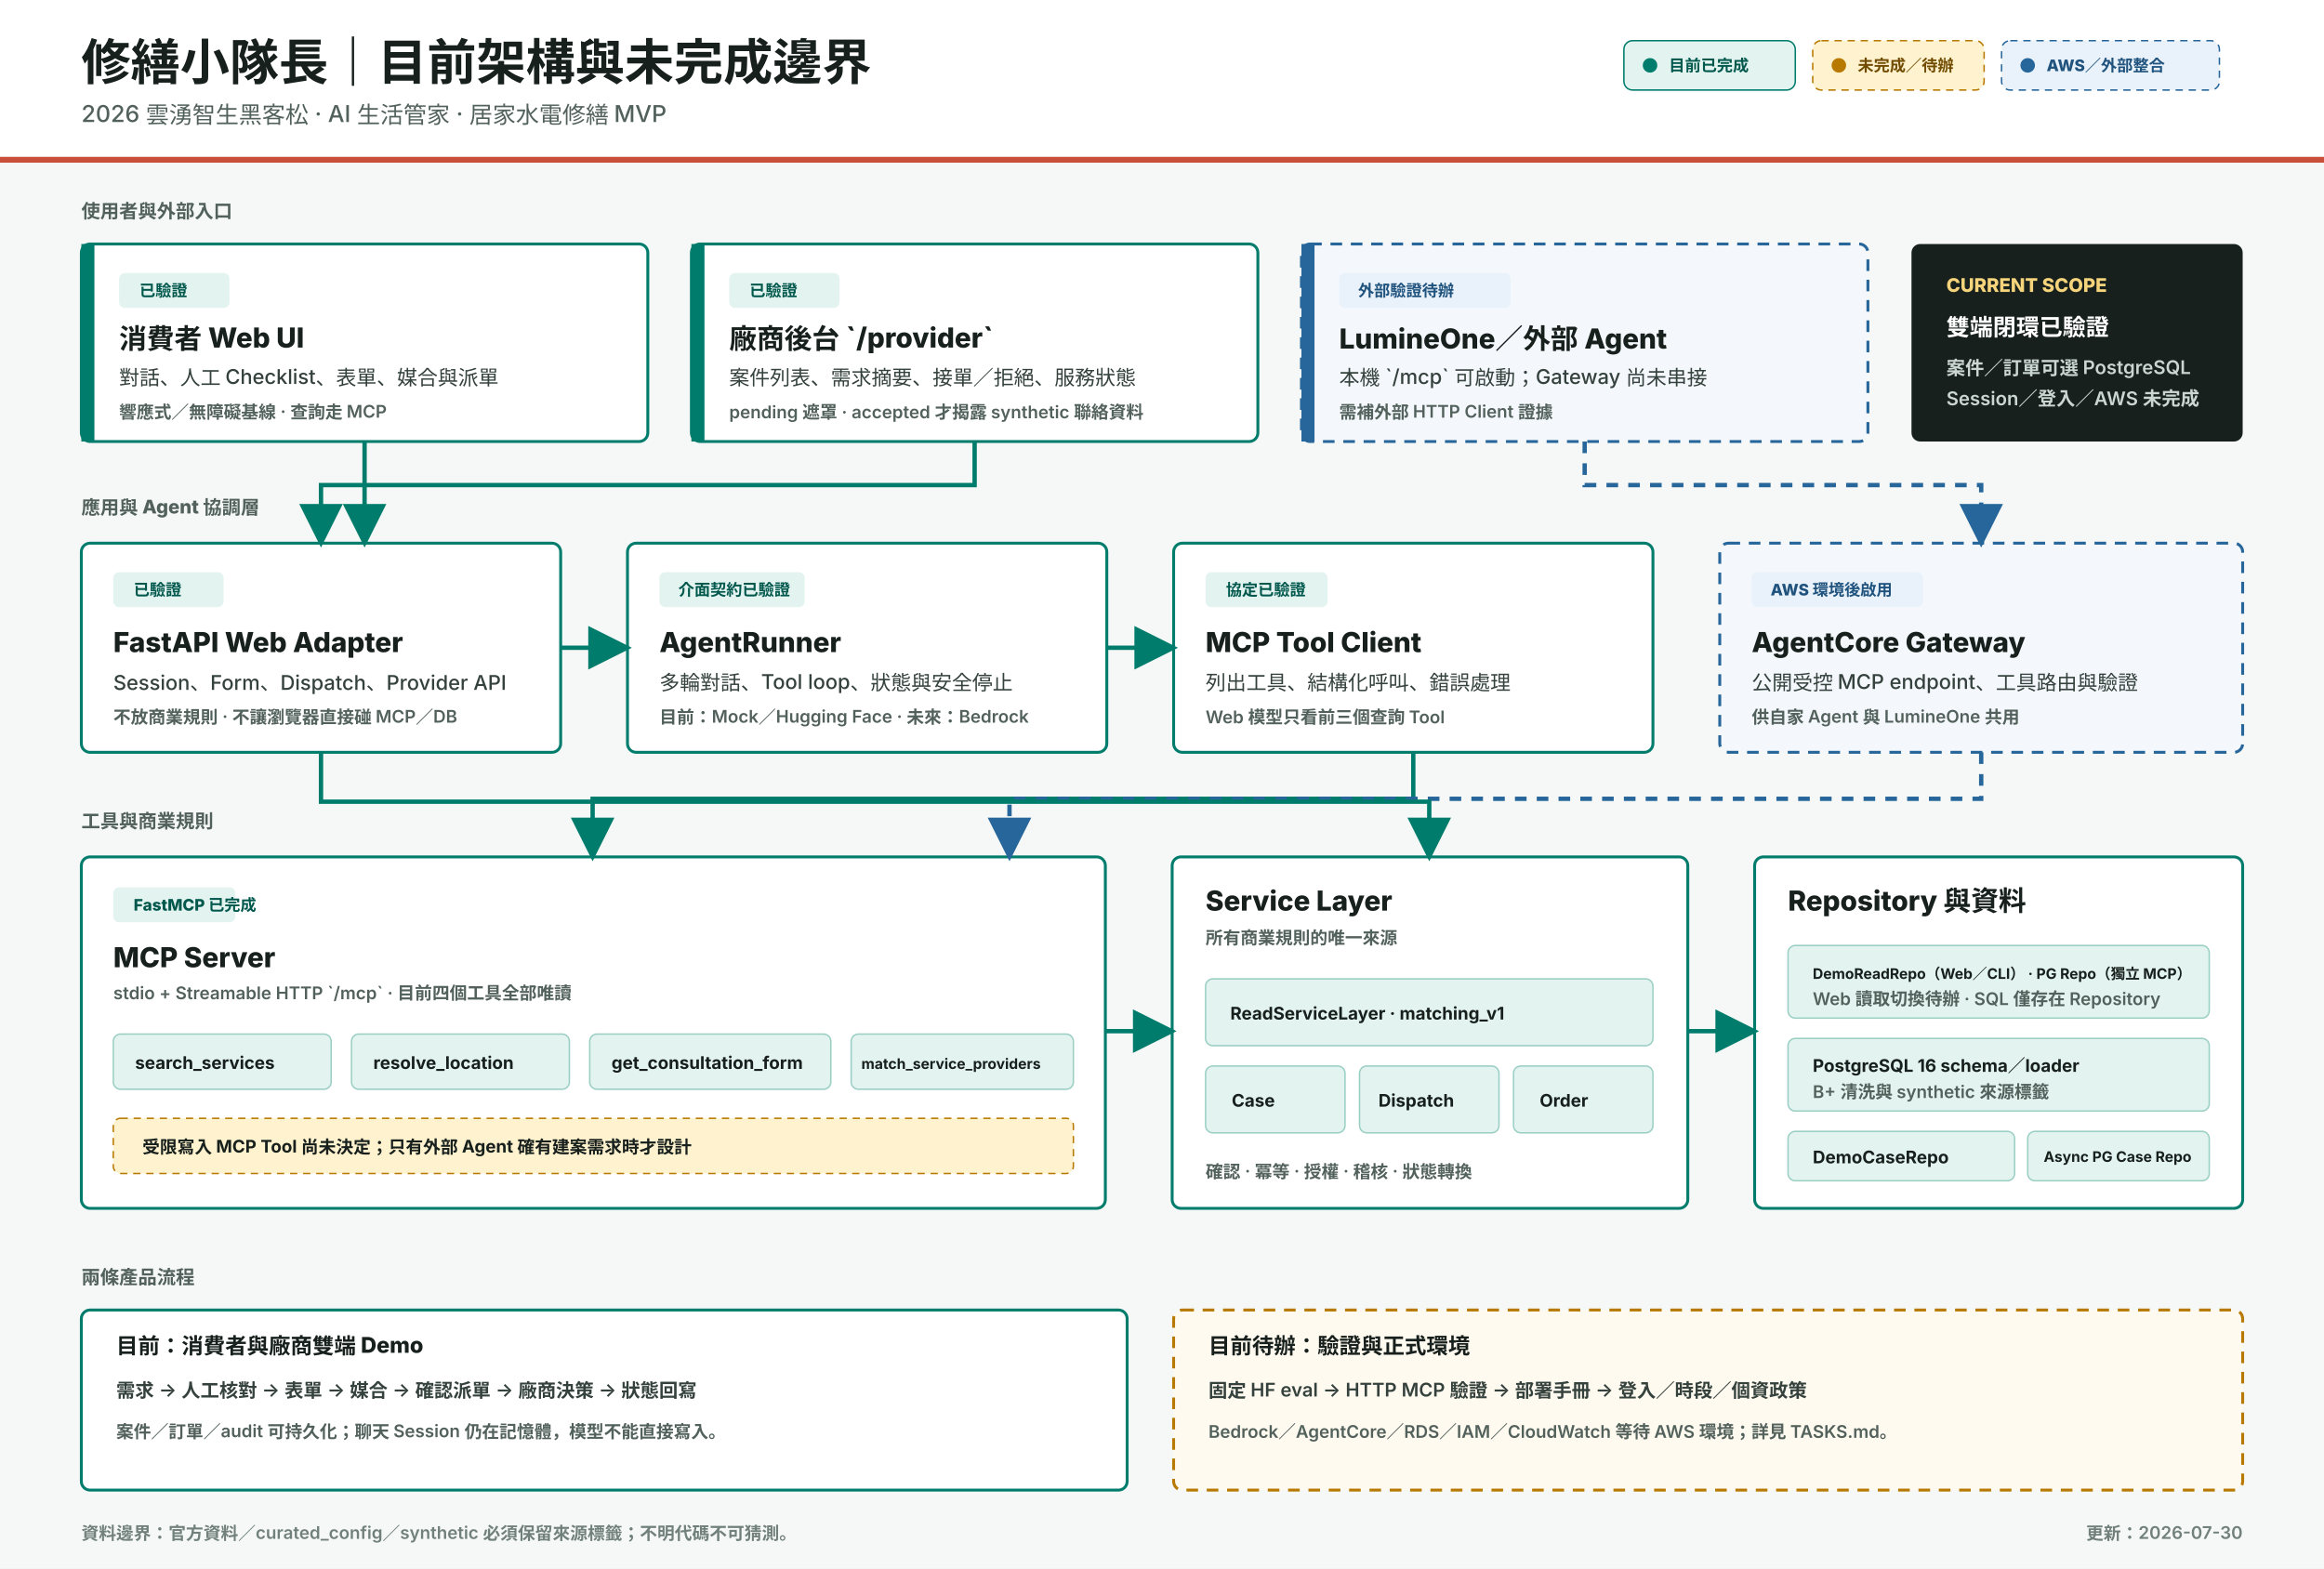
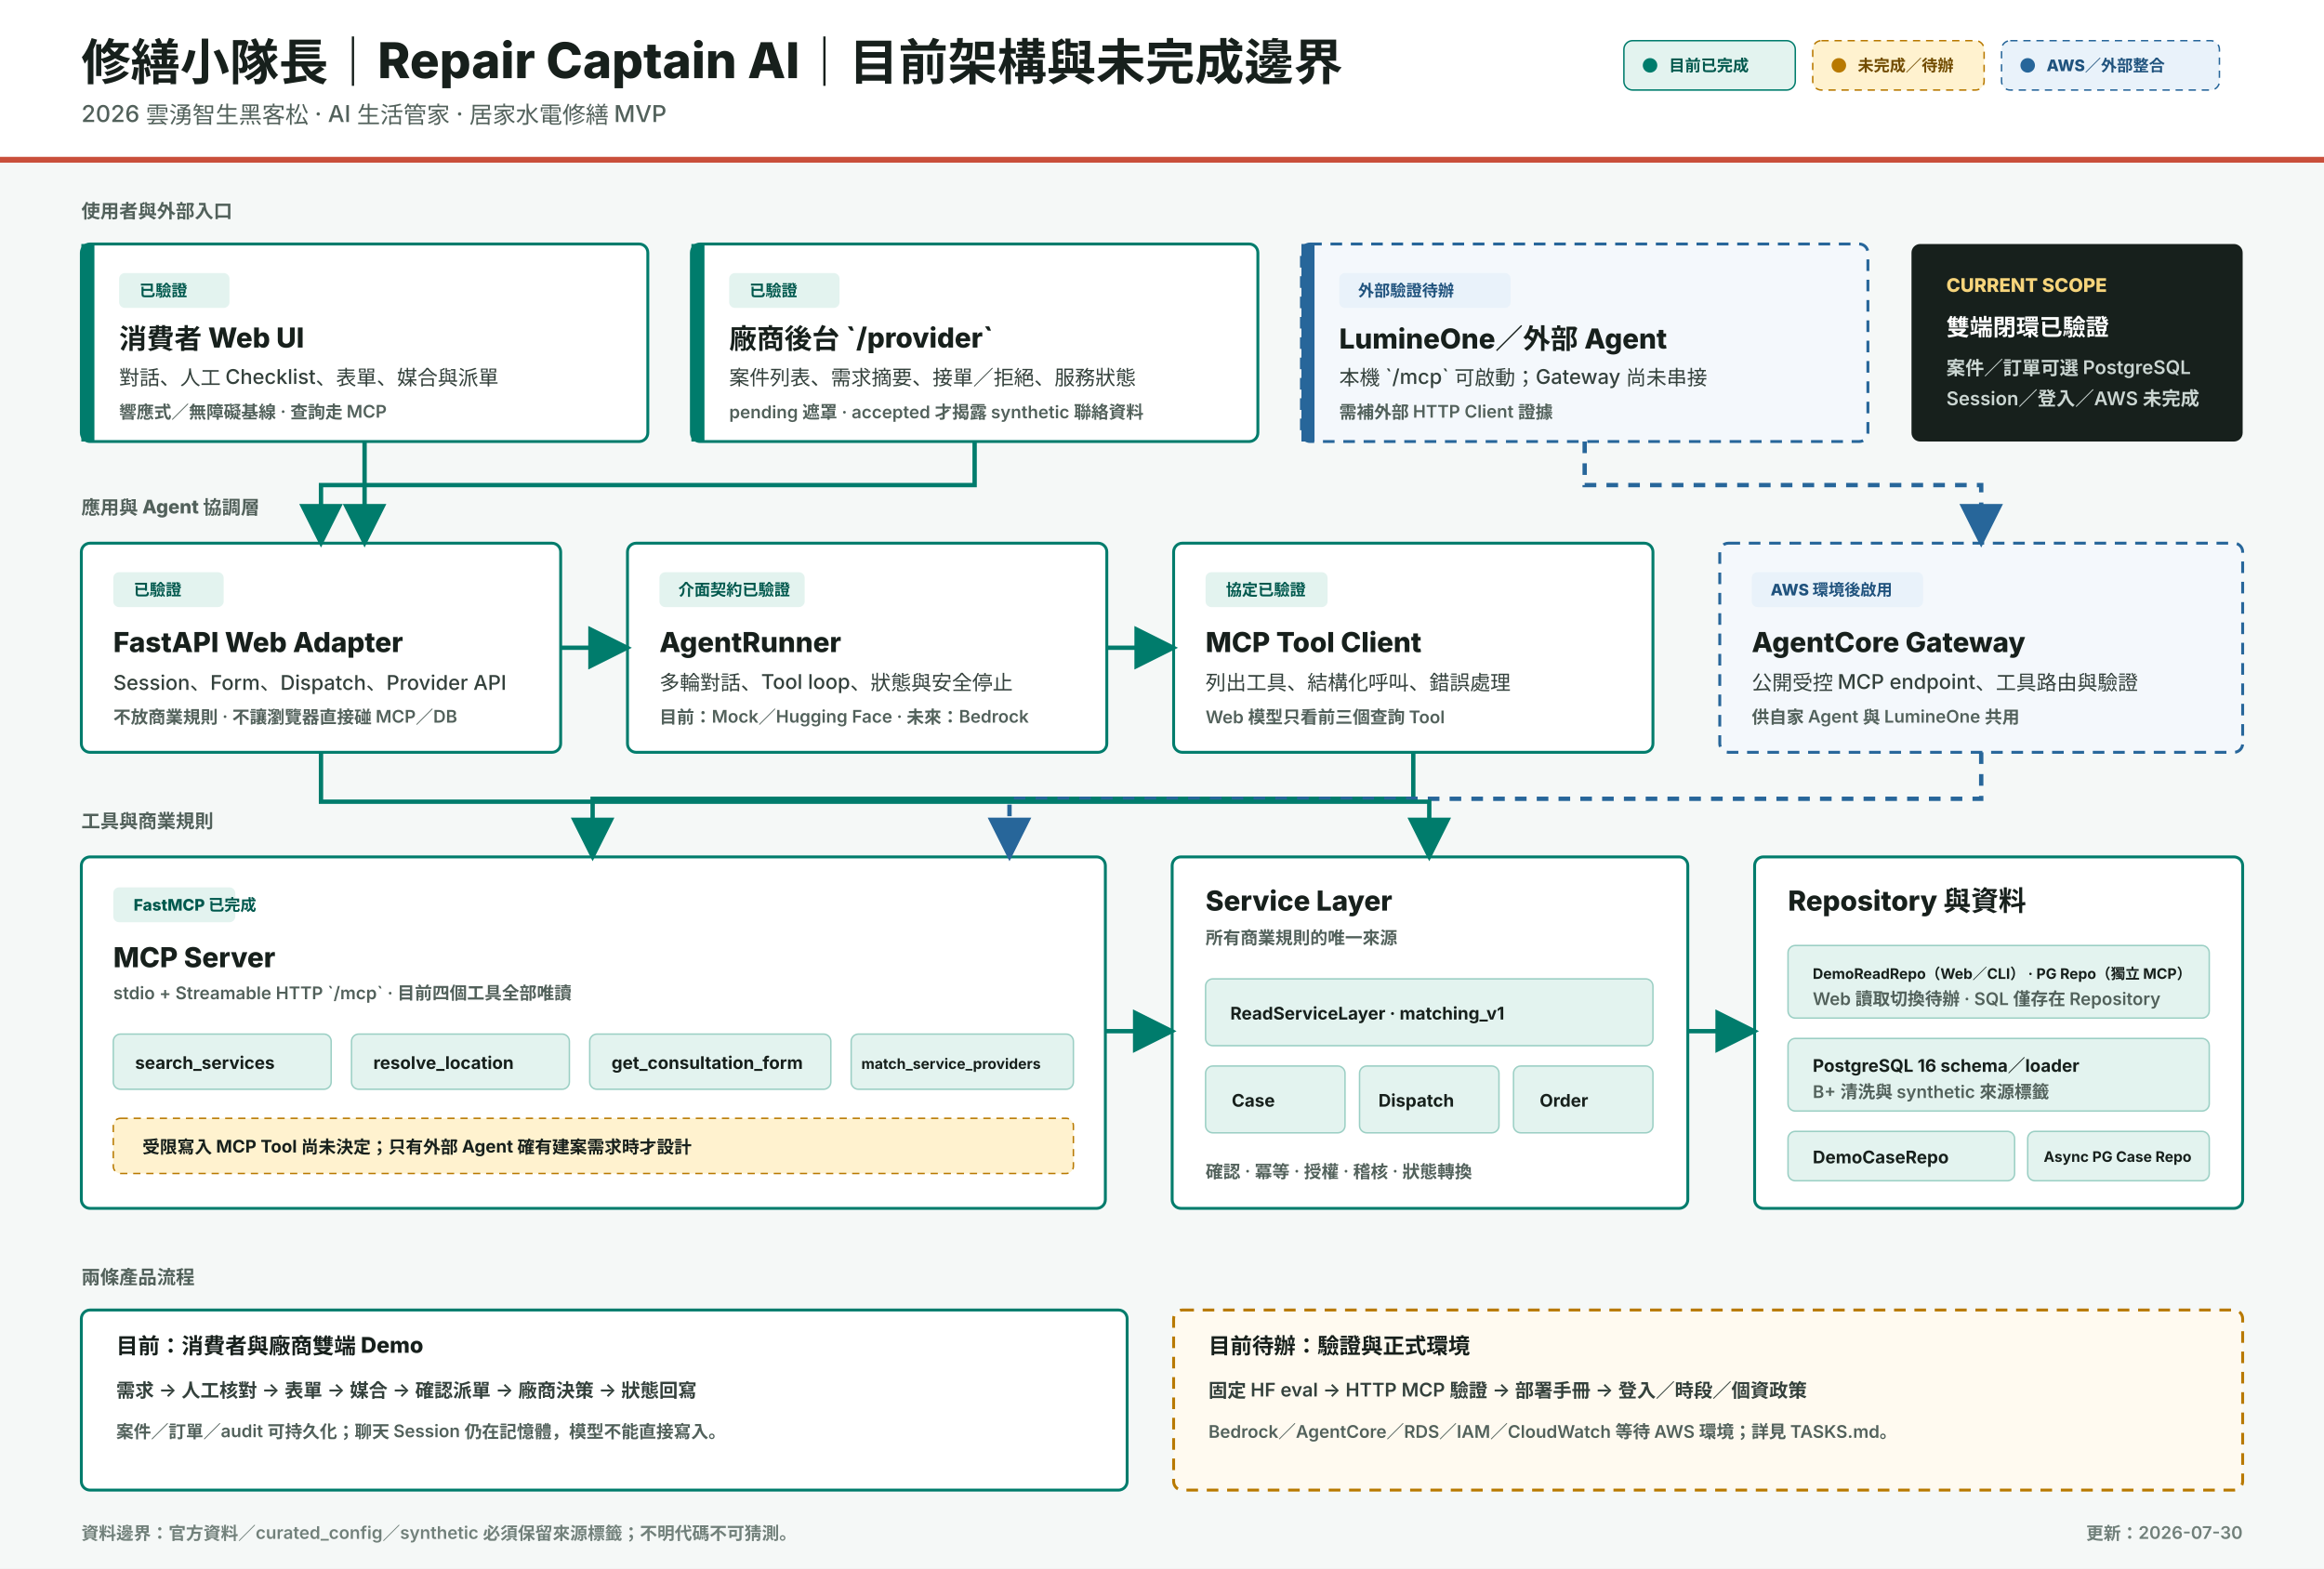
<svg xmlns="http://www.w3.org/2000/svg" width="1600" height="1080" viewBox="0 0 1600 1080" role="img" aria-labelledby="diagram-title diagram-desc">
  <defs>
    <marker id="arrow-current" markerWidth="10" markerHeight="10" refX="9" refY="5" orient="auto" markerUnits="strokeWidth">
      <path d="M 0 0 L 10 5 L 0 10 z" fill="#007c6c" />
    </marker>
    <marker id="arrow-planned" markerWidth="10" markerHeight="10" refX="9" refY="5" orient="auto" markerUnits="strokeWidth">
      <path d="M 0 0 L 10 5 L 0 10 z" fill="#b87900" />
    </marker>
    <marker id="arrow-future" markerWidth="10" markerHeight="10" refX="9" refY="5" orient="auto" markerUnits="strokeWidth">
      <path d="M 0 0 L 10 5 L 0 10 z" fill="#27669a" />
    </marker>
    <style>
      text {
        font-family: Inter, "Noto Sans TC", "Microsoft JhengHei", sans-serif;
        letter-spacing: 0;
      }
      .title { fill: #17201c; font-size: 34px; font-weight: 800; }
      .subtitle { fill: #52615b; font-size: 16px; font-weight: 500; }
      .section-label { fill: #52615b; font-size: 13px; font-weight: 800; }
      .box-title { fill: #17201c; font-size: 19px; font-weight: 800; }
      .box-body { fill: #34413c; font-size: 14px; font-weight: 500; }
      .box-small { fill: #52615b; font-size: 12px; font-weight: 600; }
      .badge-text { font-size: 11px; font-weight: 800; }
      .tool-text { fill: #17201c; font-size: 12px; font-weight: 700; }
      .tool-text-small { fill: #17201c; font-size: 10px; font-weight: 700; }
      .flow-title { fill: #17201c; font-size: 15px; font-weight: 800; }
      .flow-text { fill: #34413c; font-size: 13px; font-weight: 600; }
      .current-line { fill: none; stroke: #007c6c; stroke-width: 3; marker-end: url(#arrow-current); }
      .planned-line { fill: none; stroke: #b87900; stroke-width: 3; stroke-dasharray: 8 7; marker-end: url(#arrow-planned); }
      .future-line { fill: none; stroke: #27669a; stroke-width: 3; stroke-dasharray: 8 7; marker-end: url(#arrow-future); }
      .neutral-line { fill: none; stroke: #87958f; stroke-width: 2; marker-end: url(#arrow-current); }
    </style>
  </defs>
  <rect width="1600" height="1080" fill="#f5f8f7" />
  <rect x="0" y="0" width="1600" height="112" fill="#ffffff" />
  <rect x="0" y="108" width="1600" height="4" fill="#c94f3b" />
-   <text class="title" x="56" y="55">修繕小隊長｜目前架構與未完成邊界</text>
+   <text class="title" x="56" y="55">修繕小隊長｜Repair Captain AI｜目前架構與未完成邊界</text>
  <text class="subtitle" x="56" y="84">2026 雲湧智生黑客松 · AI 生活管家 · 居家水電修繕 MVP</text>
  <g id="legend" transform="translate(1118 28)">
    <rect x="0" y="0" width="118" height="34" rx="6" fill="#e3f3ef" stroke="#007c6c" />
    <circle cx="18" cy="17" r="5" fill="#007c6c" />
    <text class="badge-text" x="31" y="21" fill="#00584d">目前已完成</text>
    <rect x="130" y="0" width="118" height="34" rx="6" fill="#fff2cf" stroke="#b87900" stroke-dasharray="5 4" />
    <circle cx="148" cy="17" r="5" fill="#b87900" />
    <text class="badge-text" x="161" y="21" fill="#714b00">未完成／待辦</text>
    <rect x="260" y="0" width="150" height="34" rx="6" fill="#e9f2fa" stroke="#27669a" stroke-dasharray="5 4" />
    <circle cx="278" cy="17" r="5" fill="#27669a" />
    <text class="badge-text" x="291" y="21" fill="#1f527d">AWS／外部整合</text>
  </g>
  <text class="section-label" x="56" y="150">使用者與外部入口</text>
  <g id="consumer-ui">
    <rect x="56" y="168" width="390" height="136" rx="6" fill="#ffffff" stroke="#007c6c" stroke-width="2" />
    <rect x="56" y="168" width="9" height="136" fill="#007c6c" />
    <rect x="82" y="188" width="76" height="24" rx="4" fill="#e3f3ef" />
    <text class="badge-text" x="96" y="204" fill="#00584d">已驗證</text>
    <text class="box-title" x="82" y="240">消費者 Web UI</text>
    <text class="box-body" x="82" y="265">對話、人工 Checklist、表單、媒合與派單</text>
    <text class="box-small" x="82" y="288">響應式／無障礙基線 · 查詢走 MCP</text>
  </g>
  <g id="provider-ui">
    <rect x="476" y="168" width="390" height="136" rx="6" fill="#ffffff" stroke="#007c6c" stroke-width="2" />
    <rect x="476" y="168" width="9" height="136" fill="#007c6c" />
    <rect x="502" y="188" width="76" height="24" rx="4" fill="#e3f3ef" />
    <text class="badge-text" x="516" y="204" fill="#00584d">已驗證</text>
    <text class="box-title" x="502" y="240">廠商後台 `/provider`</text>
    <text class="box-body" x="502" y="265">案件列表、需求摘要、接單／拒絕、服務狀態</text>
    <text class="box-small" x="502" y="288">pending 遮罩 · accepted 才揭露 synthetic 聯絡資料</text>
  </g>
  <g id="external-agent">
    <rect x="896" y="168" width="390" height="136" rx="6" fill="#f4f8fc" stroke="#27669a" stroke-width="2" stroke-dasharray="8 6" />
    <rect x="896" y="168" width="9" height="136" fill="#27669a" />
    <rect x="922" y="188" width="118" height="24" rx="4" fill="#e9f2fa" />
    <text class="badge-text" x="935" y="204" fill="#1f527d">外部驗證待辦</text>
    <text class="box-title" x="922" y="240">LumineOne／外部 Agent</text>
    <text class="box-body" x="922" y="265">本機 `/mcp` 可啟動；Gateway 尚未串接</text>
    <text class="box-small" x="922" y="288">需補外部 HTTP Client 證據</text>
  </g>
  <g id="scope-note">
    <rect x="1316" y="168" width="228" height="136" rx="6" fill="#17201c" />
    <text x="1340" y="201" fill="#f6d47b" font-size="13" font-weight="800">CURRENT SCOPE</text>
    <text x="1340" y="231" fill="#ffffff" font-size="16" font-weight="800">雙端閉環已驗證</text>
    <text x="1340" y="258" fill="#cbd6d2" font-size="13" font-weight="600">案件／訂單可選 PostgreSQL</text>
    <text x="1340" y="279" fill="#cbd6d2" font-size="13" font-weight="600">Session／登入／AWS 未完成</text>
  </g>
  <text class="section-label" x="56" y="354">應用與 Agent 協調層</text>
  <g id="fastapi">
    <rect x="56" y="374" width="330" height="144" rx="6" fill="#ffffff" stroke="#007c6c" stroke-width="2" />
    <rect x="78" y="394" width="76" height="24" rx="4" fill="#e3f3ef" />
    <text class="badge-text" x="92" y="410" fill="#00584d">已驗證</text>
    <text class="box-title" x="78" y="449">FastAPI Web Adapter</text>
    <text class="box-body" x="78" y="475">Session、Form、Dispatch、Provider API</text>
    <text class="box-small" x="78" y="498">不放商業規則 · 不讓瀏覽器直接碰 MCP／DB</text>
  </g>
  <g id="agent-runner">
    <rect x="432" y="374" width="330" height="144" rx="6" fill="#ffffff" stroke="#007c6c" stroke-width="2" />
    <rect x="454" y="394" width="100" height="24" rx="4" fill="#e3f3ef" />
    <text class="badge-text" x="467" y="410" fill="#00584d">介面契約已驗證</text>
    <text class="box-title" x="454" y="449">AgentRunner</text>
    <text class="box-body" x="454" y="475">多輪對話、Tool loop、狀態與安全停止</text>
    <text class="box-small" x="454" y="498">目前：Mock／Hugging Face · 未來：Bedrock</text>
  </g>
  <g id="mcp-client">
    <rect x="808" y="374" width="330" height="144" rx="6" fill="#ffffff" stroke="#007c6c" stroke-width="2" />
    <rect x="830" y="394" width="84" height="24" rx="4" fill="#e3f3ef" />
    <text class="badge-text" x="844" y="410" fill="#00584d">協定已驗證</text>
    <text class="box-title" x="830" y="449">MCP Tool Client</text>
    <text class="box-body" x="830" y="475">列出工具、結構化呼叫、錯誤處理</text>
    <text class="box-small" x="830" y="498">Web 模型只看前三個查詢 Tool</text>
  </g>
  <g id="gateway">
    <rect x="1184" y="374" width="360" height="144" rx="6" fill="#f4f8fc" stroke="#27669a" stroke-width="2" stroke-dasharray="8 6" />
    <rect x="1206" y="394" width="118" height="24" rx="4" fill="#e9f2fa" />
    <text class="badge-text" x="1219" y="410" fill="#1f527d">AWS 環境後啟用</text>
    <text class="box-title" x="1206" y="449">AgentCore Gateway</text>
    <text class="box-body" x="1206" y="475">公開受控 MCP endpoint、工具路由與驗證</text>
    <text class="box-small" x="1206" y="498">供自家 Agent 與 LumineOne 共用</text>
  </g>
  <path class="current-line" d="M 251 304 L 251 374" />
  <path class="current-line" d="M 671 304 L 671 334 L 221 334 L 221 374" />
  <path class="current-line" d="M 386 446 L 432 446" />
  <path class="current-line" d="M 762 446 L 808 446" />
  <path class="future-line" d="M 1091 304 L 1091 334 L 1364 334 L 1364 374" />
  <text class="section-label" x="56" y="570">工具與商業規則</text>
  <g id="mcp-server">
    <rect x="56" y="590" width="705" height="242" rx="6" fill="#ffffff" stroke="#007c6c" stroke-width="2" />
    <rect x="78" y="611" width="84" height="24" rx="4" fill="#e3f3ef" />
    <text class="badge-text" x="92" y="627" fill="#00584d">FastMCP 已完成</text>
    <text class="box-title" x="78" y="666">MCP Server</text>
    <text class="box-small" x="78" y="688">stdio + Streamable HTTP `/mcp` · 目前四個工具全部唯讀</text>
    <rect x="78" y="712" width="150" height="38" rx="5" fill="#e3f3ef" stroke="#9bcfc4" />
    <text class="tool-text" x="93" y="736">search_services</text>
    <rect x="242" y="712" width="150" height="38" rx="5" fill="#e3f3ef" stroke="#9bcfc4" />
    <text class="tool-text" x="257" y="736">resolve_location</text>
    <rect x="406" y="712" width="166" height="38" rx="5" fill="#e3f3ef" stroke="#9bcfc4" />
    <text class="tool-text" x="421" y="736">get_consultation_form</text>
    <rect x="586" y="712" width="153" height="38" rx="5" fill="#e3f3ef" stroke="#9bcfc4" />
    <text class="tool-text-small" x="593" y="736">match_service_providers</text>
    <rect x="78" y="770" width="661" height="38" rx="5" fill="#fff2cf" stroke="#b87900" stroke-dasharray="5 4" />
    <text class="tool-text" x="98" y="794">受限寫入 MCP Tool 尚未決定；只有外部 Agent 確有建案需求時才設計</text>
  </g>
  <g id="service-layer">
    <rect x="807" y="590" width="355" height="242" rx="6" fill="#ffffff" stroke="#007c6c" stroke-width="2" />
    <text class="box-title" x="830" y="627">Service Layer</text>
    <text class="box-small" x="830" y="650">所有商業規則的唯一來源</text>
    <rect x="830" y="674" width="308" height="46" rx="5" fill="#e3f3ef" stroke="#9bcfc4" />
    <text class="tool-text" x="847" y="702">ReadServiceLayer · matching_v1</text>
    <rect x="830" y="734" width="96" height="46" rx="5" fill="#e3f3ef" stroke="#9bcfc4" />
    <text class="tool-text" x="848" y="762">Case</text>
    <rect x="936" y="734" width="96" height="46" rx="5" fill="#e3f3ef" stroke="#9bcfc4" />
    <text class="tool-text" x="949" y="762">Dispatch</text>
    <rect x="1042" y="734" width="96" height="46" rx="5" fill="#e3f3ef" stroke="#9bcfc4" />
    <text class="tool-text" x="1060" y="762">Order</text>
    <text class="box-small" x="830" y="811">確認 · 冪等 · 授權 · 稽核 · 狀態轉換</text>
  </g>
  <g id="repository">
    <rect x="1208" y="590" width="336" height="242" rx="6" fill="#ffffff" stroke="#007c6c" stroke-width="2" />
    <text class="box-title" x="1231" y="627">Repository 與資料</text>
    <rect x="1231" y="651" width="290" height="50" rx="5" fill="#e3f3ef" stroke="#9bcfc4" />
    <text class="tool-text-small" x="1248" y="674">DemoReadRepo（Web／CLI） · PG Repo（獨立 MCP）</text>
    <text class="box-small" x="1248" y="692">Web 讀取切換待辦 · SQL 僅存在 Repository</text>
    <rect x="1231" y="715" width="290" height="50" rx="5" fill="#e3f3ef" stroke="#9bcfc4" />
    <text class="tool-text" x="1248" y="738">PostgreSQL 16 schema／loader</text>
    <text class="box-small" x="1248" y="756">B+ 清洗與 synthetic 來源標籤</text>
    <rect x="1231" y="779" width="156" height="34" rx="5" fill="#e3f3ef" stroke="#9bcfc4" />
    <text class="tool-text" x="1248" y="801">DemoCaseRepo</text>
    <rect x="1396" y="779" width="125" height="34" rx="5" fill="#e3f3ef" stroke="#9bcfc4" />
    <text class="tool-text-small" x="1407" y="800">Async PG Case Repo</text>
  </g>
  <path class="current-line" d="M 973 518 L 973 550 L 408 550 L 408 590" />
  <path class="future-line" d="M 1364 518 L 1364 550 L 695 550 L 695 590" />
  <path class="current-line" d="M 761 710 L 807 710" />
  <path class="current-line" d="M 1162 710 L 1208 710" />
  <path class="current-line" d="M 221 518 L 221 552 L 984 552 L 984 590" />
  <text class="section-label" x="56" y="884">兩條產品流程</text>
  <g id="current-flow">
    <rect x="56" y="902" width="720" height="124" rx="6" fill="#ffffff" stroke="#007c6c" stroke-width="2" />
    <text class="flow-title" x="80" y="932">目前：消費者與廠商雙端 Demo</text>
    <text class="flow-text" x="80" y="962">需求 → 人工核對 → 表單 → 媒合 → 確認派單 → 廠商決策 → 狀態回寫</text>
    <text class="box-small" x="80" y="990">案件／訂單／audit 可持久化；聊天 Session 仍在記憶體，模型不能直接寫入。</text>
  </g>
  <g id="next-flow">
    <rect x="808" y="902" width="736" height="124" rx="6" fill="#fffaf0" stroke="#b87900" stroke-width="2" stroke-dasharray="8 6" />
    <text class="flow-title" x="832" y="932">目前待辦：驗證與正式環境</text>
    <text class="flow-text" x="832" y="962">固定 HF eval → HTTP MCP 驗證 → 部署手冊 → 登入／時段／個資政策</text>
    <text class="box-small" x="832" y="990">Bedrock／AgentCore／RDS／IAM／CloudWatch 等待 AWS 環境；詳見 TASKS.md。</text>
  </g>
  <text x="56" y="1060" fill="#71807a" font-size="12" font-weight="600">資料邊界：官方資料／curated_config／synthetic 必須保留來源標籤；不明代碼不可猜測。</text>
  <text x="1544" y="1060" text-anchor="end" fill="#71807a" font-size="12" font-weight="600">更新：2026-07-30</text>
</svg>
